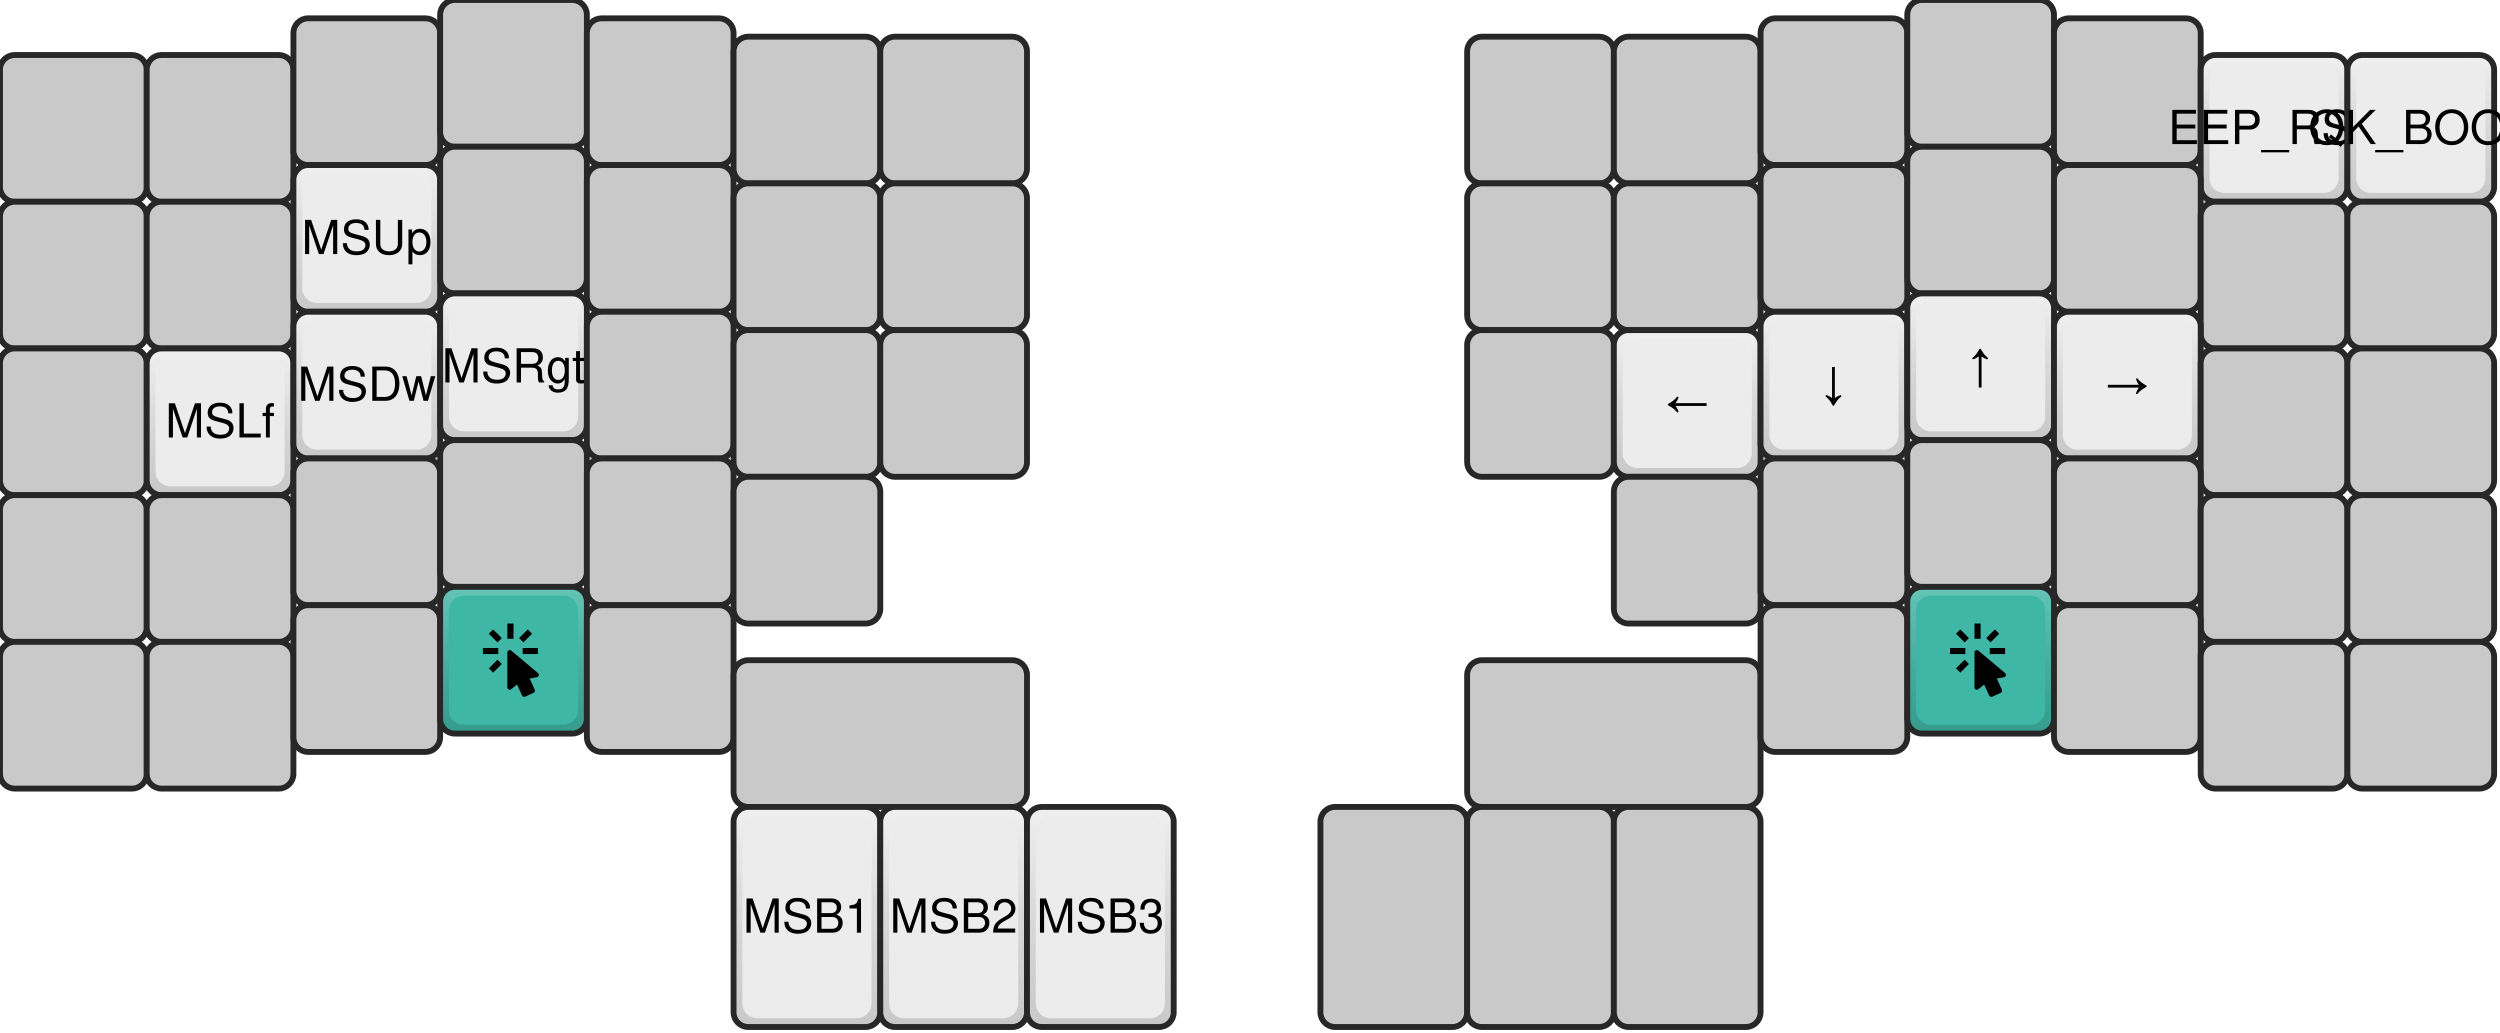
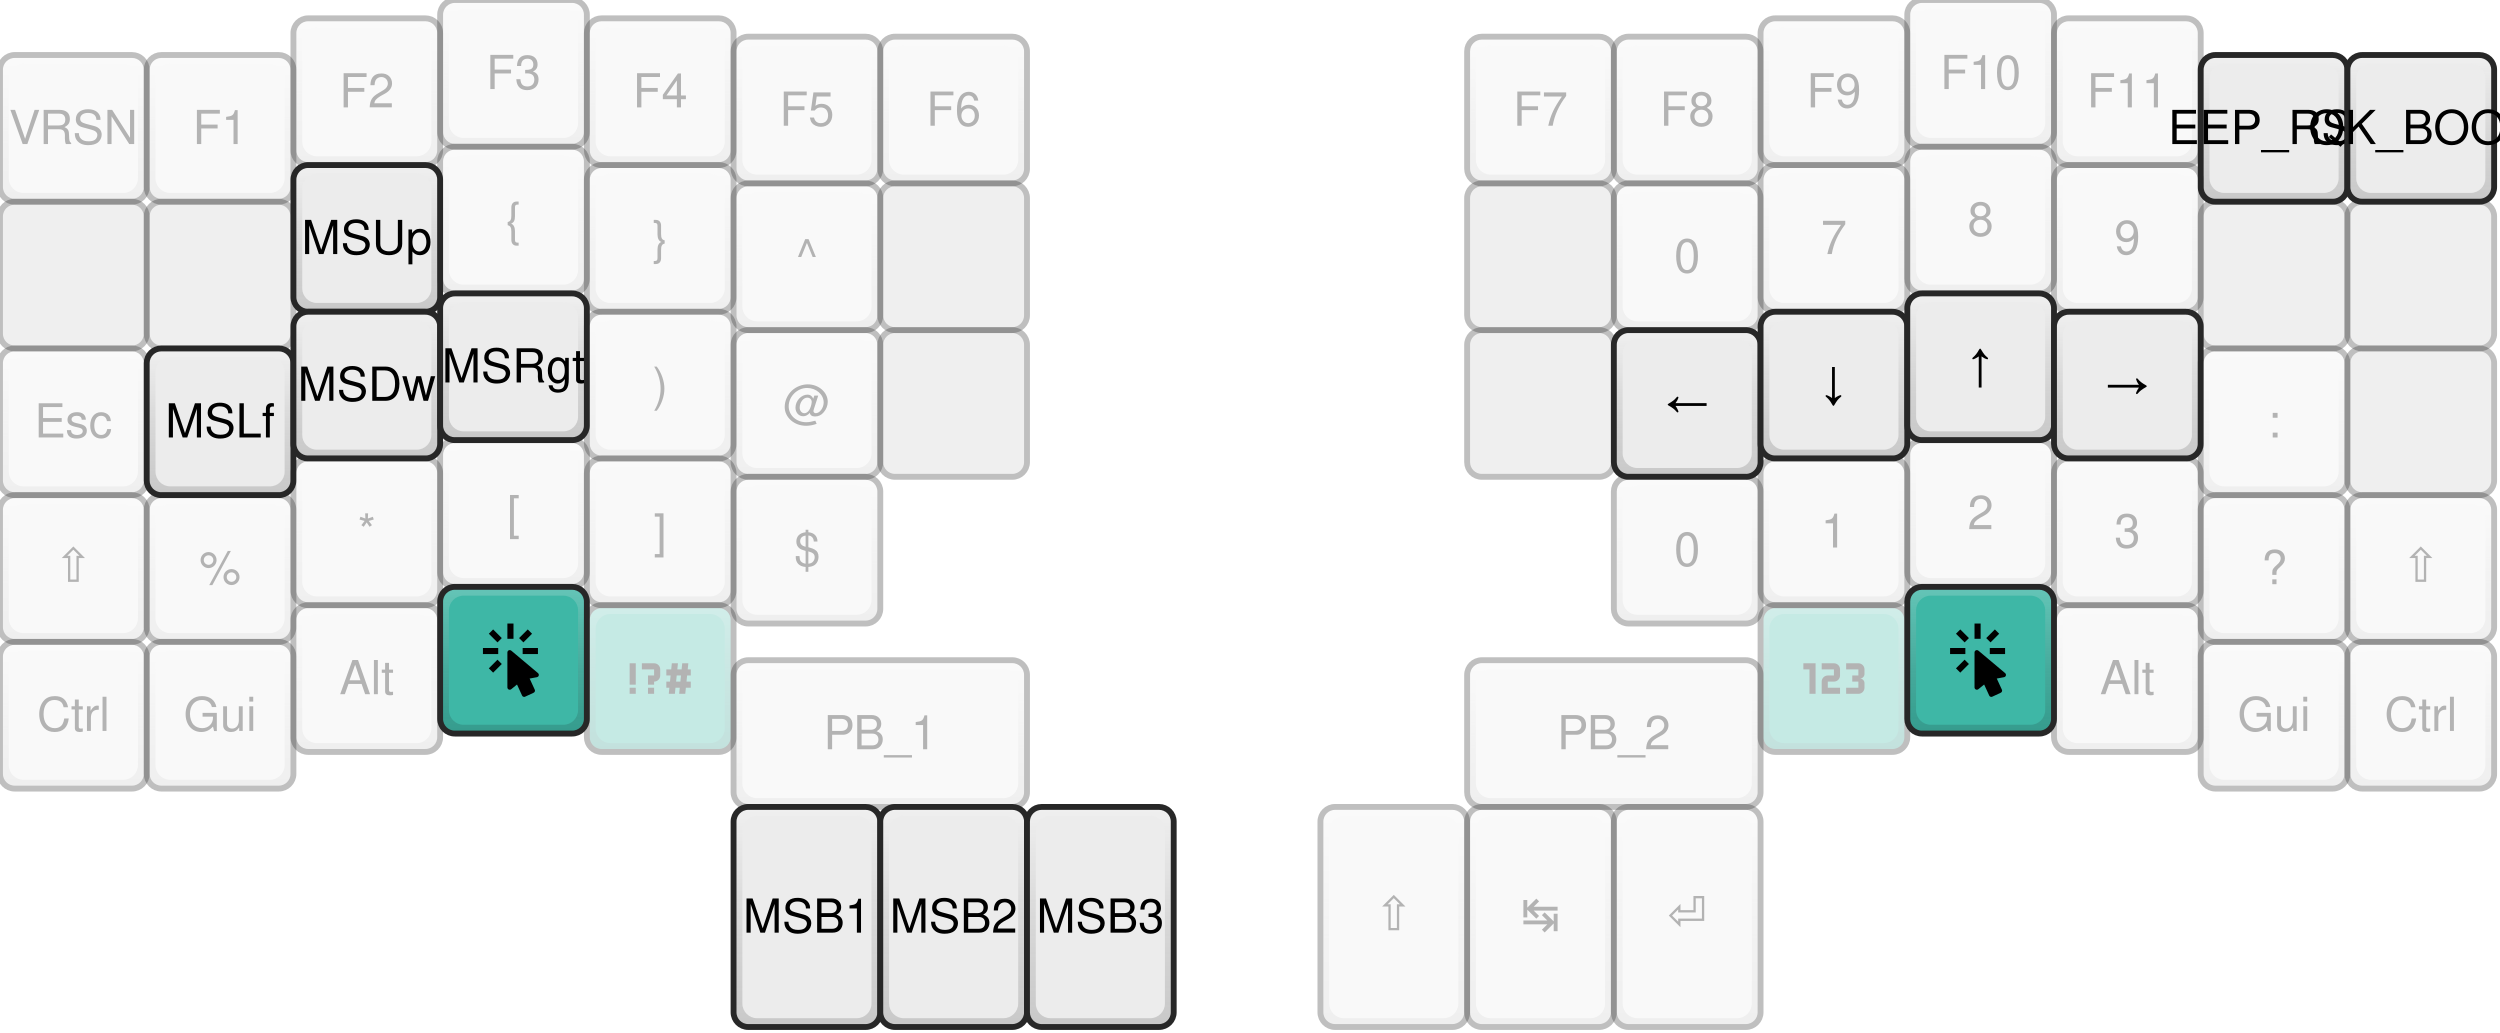
<svg xmlns="http://www.w3.org/2000/svg" width="852" height="352.0">
  <defs>
    <linearGradient id="keycap-border" x1="0%" y1="0%" x2="0%" y2="100%">
      <stop offset="0%" stop-color="rgba(255,255,255,0.2)" />
      <stop offset="100%" stop-color="rgba(0,0,0,0.15)" />
    </linearGradient>
  </defs>
-   <g transform="translate(0, 18.75)">
-     <rect fill="#ececec" rx="5" width="50" height="50" />
-     <rect stroke-width="2" stroke="#272727" fill="rgba(0,0,0,0.15)" rx="5" width="50" height="50" />
-   </g>
-   <g transform="translate(50, 18.75)">
-     <rect fill="#ececec" rx="5" width="50" height="50" />
-     <rect stroke-width="2" stroke="#272727" fill="rgba(0,0,0,0.15)" rx="5" width="50" height="50" />
-   </g>
-   <g transform="translate(100, 6.25)">
-     <rect fill="#ececec" rx="5" width="50" height="50" />
-     <rect stroke-width="2" stroke="#272727" fill="rgba(0,0,0,0.15)" rx="5" width="50" height="50" />
-   </g>
-   <g transform="translate(150, 0)">
-     <rect fill="#ececec" rx="5" width="50" height="50" />
-     <rect stroke-width="2" stroke="#272727" fill="rgba(0,0,0,0.15)" rx="5" width="50" height="50" />
-   </g>
-   <g transform="translate(200, 6.25)">
-     <rect fill="#ececec" rx="5" width="50" height="50" />
-     <rect stroke-width="2" stroke="#272727" fill="rgba(0,0,0,0.15)" rx="5" width="50" height="50" />
-   </g>
-   <g transform="translate(250, 12.5)">
-     <rect fill="#ececec" rx="5" width="50" height="50" />
-     <rect stroke-width="2" stroke="#272727" fill="rgba(0,0,0,0.15)" rx="5" width="50" height="50" />
-   </g>
-   <g transform="translate(300, 12.5)">
-     <rect fill="#ececec" rx="5" width="50" height="50" />
-     <rect stroke-width="2" stroke="#272727" fill="rgba(0,0,0,0.15)" rx="5" width="50" height="50" />
-   </g>
-   <g transform="translate(500, 12.5)">
-     <rect fill="#ececec" rx="5" width="50" height="50" />
-     <rect stroke-width="2" stroke="#272727" fill="rgba(0,0,0,0.15)" rx="5" width="50" height="50" />
-   </g>
-   <g transform="translate(550, 12.5)">
-     <rect fill="#ececec" rx="5" width="50" height="50" />
-     <rect stroke-width="2" stroke="#272727" fill="rgba(0,0,0,0.15)" rx="5" width="50" height="50" />
-   </g>
-   <g transform="translate(600, 6.25)">
-     <rect fill="#ececec" rx="5" width="50" height="50" />
-     <rect stroke-width="2" stroke="#272727" fill="rgba(0,0,0,0.15)" rx="5" width="50" height="50" />
-   </g>
-   <g transform="translate(650, 0)">
-     <rect fill="#ececec" rx="5" width="50" height="50" />
-     <rect stroke-width="2" stroke="#272727" fill="rgba(0,0,0,0.15)" rx="5" width="50" height="50" />
-   </g>
-   <g transform="translate(700, 6.25)">
-     <rect fill="#ececec" rx="5" width="50" height="50" />
-     <rect stroke-width="2" stroke="#272727" fill="rgba(0,0,0,0.15)" rx="5" width="50" height="50" />
-   </g>
-   <g transform="translate(750, 18.75)">
+   <g transform="translate(0, 18.75)" opacity="0.3">
+     <rect rx="5" fill="#ececec" width="50" height="50" />
+     <rect rx="5" stroke-width="2" stroke="#272727" fill="url(#keycap-border)" width="50" height="50" />
+     <rect style="fill:#ececec;stroke-width:2" rx="5" x="3" y="3" width="44" height="44" />
+     <text style="font-size:16px;color:#272727;font-family:'Helvetica', 'Arial', sans-serif;text-anchor:middle;dominant-baseline:middle" x="25.0" y="25.0">VRSN</text>
+   </g>
+   <g transform="translate(50, 18.75)" opacity="0.3">
+     <rect rx="5" fill="#ececec" width="50" height="50" />
+     <rect rx="5" stroke-width="2" stroke="#272727" fill="url(#keycap-border)" width="50" height="50" />
+     <rect style="fill:#ececec;stroke-width:2" rx="5" x="3" y="3" width="44" height="44" />
+     <text style="font-size:16px;color:#272727;font-family:'Helvetica', 'Arial', sans-serif;text-anchor:middle;dominant-baseline:middle" x="25.0" y="25.0">F1</text>
+   </g>
+   <g transform="translate(100, 6.25)" opacity="0.3">
+     <rect rx="5" fill="#ececec" width="50" height="50" />
+     <rect rx="5" stroke-width="2" stroke="#272727" fill="url(#keycap-border)" width="50" height="50" />
+     <rect style="fill:#ececec;stroke-width:2" rx="5" x="3" y="3" width="44" height="44" />
+     <text style="font-size:16px;color:#272727;font-family:'Helvetica', 'Arial', sans-serif;text-anchor:middle;dominant-baseline:middle" x="25.0" y="25.0">F2</text>
+   </g>
+   <g transform="translate(150, 0)" opacity="0.3">
+     <rect rx="5" fill="#ececec" width="50" height="50" />
+     <rect rx="5" stroke-width="2" stroke="#272727" fill="url(#keycap-border)" width="50" height="50" />
+     <rect style="fill:#ececec;stroke-width:2" rx="5" x="3" y="3" width="44" height="44" />
+     <text style="font-size:16px;color:#272727;font-family:'Helvetica', 'Arial', sans-serif;text-anchor:middle;dominant-baseline:middle" x="25.0" y="25.0">F3</text>
+   </g>
+   <g transform="translate(200, 6.25)" opacity="0.3">
+     <rect rx="5" fill="#ececec" width="50" height="50" />
+     <rect rx="5" stroke-width="2" stroke="#272727" fill="url(#keycap-border)" width="50" height="50" />
+     <rect style="fill:#ececec;stroke-width:2" rx="5" x="3" y="3" width="44" height="44" />
+     <text style="font-size:16px;color:#272727;font-family:'Helvetica', 'Arial', sans-serif;text-anchor:middle;dominant-baseline:middle" x="25.0" y="25.0">F4</text>
+   </g>
+   <g transform="translate(250, 12.5)" opacity="0.3">
+     <rect rx="5" fill="#ececec" width="50" height="50" />
+     <rect rx="5" stroke-width="2" stroke="#272727" fill="url(#keycap-border)" width="50" height="50" />
+     <rect style="fill:#ececec;stroke-width:2" rx="5" x="3" y="3" width="44" height="44" />
+     <text style="font-size:16px;color:#272727;font-family:'Helvetica', 'Arial', sans-serif;text-anchor:middle;dominant-baseline:middle" x="25.0" y="25.0">F5</text>
+   </g>
+   <g transform="translate(300, 12.5)" opacity="0.3">
+     <rect rx="5" fill="#ececec" width="50" height="50" />
+     <rect rx="5" stroke-width="2" stroke="#272727" fill="url(#keycap-border)" width="50" height="50" />
+     <rect style="fill:#ececec;stroke-width:2" rx="5" x="3" y="3" width="44" height="44" />
+     <text style="font-size:16px;color:#272727;font-family:'Helvetica', 'Arial', sans-serif;text-anchor:middle;dominant-baseline:middle" x="25.0" y="25.0">F6</text>
+   </g>
+   <g transform="translate(500, 12.5)" opacity="0.3">
+     <rect rx="5" fill="#ececec" width="50" height="50" />
+     <rect rx="5" stroke-width="2" stroke="#272727" fill="url(#keycap-border)" width="50" height="50" />
+     <rect style="fill:#ececec;stroke-width:2" rx="5" x="3" y="3" width="44" height="44" />
+     <text style="font-size:16px;color:#272727;font-family:'Helvetica', 'Arial', sans-serif;text-anchor:middle;dominant-baseline:middle" x="25.0" y="25.0">F7</text>
+   </g>
+   <g transform="translate(550, 12.5)" opacity="0.3">
+     <rect rx="5" fill="#ececec" width="50" height="50" />
+     <rect rx="5" stroke-width="2" stroke="#272727" fill="url(#keycap-border)" width="50" height="50" />
+     <rect style="fill:#ececec;stroke-width:2" rx="5" x="3" y="3" width="44" height="44" />
+     <text style="font-size:16px;color:#272727;font-family:'Helvetica', 'Arial', sans-serif;text-anchor:middle;dominant-baseline:middle" x="25.0" y="25.0">F8</text>
+   </g>
+   <g transform="translate(600, 6.25)" opacity="0.3">
+     <rect rx="5" fill="#ececec" width="50" height="50" />
+     <rect rx="5" stroke-width="2" stroke="#272727" fill="url(#keycap-border)" width="50" height="50" />
+     <rect style="fill:#ececec;stroke-width:2" rx="5" x="3" y="3" width="44" height="44" />
+     <text style="font-size:16px;color:#272727;font-family:'Helvetica', 'Arial', sans-serif;text-anchor:middle;dominant-baseline:middle" x="25.0" y="25.0">F9</text>
+   </g>
+   <g transform="translate(650, 0)" opacity="0.3">
+     <rect rx="5" fill="#ececec" width="50" height="50" />
+     <rect rx="5" stroke-width="2" stroke="#272727" fill="url(#keycap-border)" width="50" height="50" />
+     <rect style="fill:#ececec;stroke-width:2" rx="5" x="3" y="3" width="44" height="44" />
+     <text style="font-size:16px;color:#272727;font-family:'Helvetica', 'Arial', sans-serif;text-anchor:middle;dominant-baseline:middle" x="25.0" y="25.0">F10</text>
+   </g>
+   <g transform="translate(700, 6.25)" opacity="0.3">
+     <rect rx="5" fill="#ececec" width="50" height="50" />
+     <rect rx="5" stroke-width="2" stroke="#272727" fill="url(#keycap-border)" width="50" height="50" />
+     <rect style="fill:#ececec;stroke-width:2" rx="5" x="3" y="3" width="44" height="44" />
+     <text style="font-size:16px;color:#272727;font-family:'Helvetica', 'Arial', sans-serif;text-anchor:middle;dominant-baseline:middle" x="25.0" y="25.0">F11</text>
+   </g>
+   <g transform="translate(750, 18.75)" opacity="1">
    <rect rx="5" fill="#ececec" width="50" height="50" />
    <rect rx="5" stroke-width="2" stroke="#272727" fill="url(#keycap-border)" width="50" height="50" />
    <rect style="fill:#ececec;stroke-width:2" rx="5" x="3" y="3" width="44" height="44" />
    <text style="font-size:16px;color:#272727;font-family:'Helvetica', 'Arial', sans-serif;text-anchor:middle;dominant-baseline:middle" x="25.0" y="25.0">EEP_RST</text>
  </g>
-   <g transform="translate(800, 18.75)">
+   <g transform="translate(800, 18.75)" opacity="1">
    <rect rx="5" fill="#ececec" width="50" height="50" />
    <rect rx="5" stroke-width="2" stroke="#272727" fill="url(#keycap-border)" width="50" height="50" />
    <rect style="fill:#ececec;stroke-width:2" rx="5" x="3" y="3" width="44" height="44" />
    <text style="font-size:16px;color:#272727;font-family:'Helvetica', 'Arial', sans-serif;text-anchor:middle;dominant-baseline:middle" x="25.0" y="25.0">QK_BOOT</text>
  </g>
-   <g transform="translate(0, 68.75)">
-     <rect fill="#ececec" rx="5" width="50" height="50" />
-     <rect stroke-width="2" stroke="#272727" fill="rgba(0,0,0,0.15)" rx="5" width="50" height="50" />
-   </g>
-   <g transform="translate(50, 68.75)">
-     <rect fill="#ececec" rx="5" width="50" height="50" />
-     <rect stroke-width="2" stroke="#272727" fill="rgba(0,0,0,0.15)" rx="5" width="50" height="50" />
-   </g>
-   <g transform="translate(100, 56.25)">
+   <g transform="translate(0, 68.75)" opacity="0.3">
+     <rect fill="#ececec" rx="5" width="50" height="50" />
+     <rect stroke-width="2" stroke="#272727" fill="rgba(0,0,0,0.15)" rx="5" width="50" height="50" />
+   </g>
+   <g transform="translate(50, 68.75)" opacity="0.3">
+     <rect fill="#ececec" rx="5" width="50" height="50" />
+     <rect stroke-width="2" stroke="#272727" fill="rgba(0,0,0,0.15)" rx="5" width="50" height="50" />
+   </g>
+   <g transform="translate(100, 56.25)" opacity="1">
    <rect rx="5" fill="#ececec" width="50" height="50" />
    <rect rx="5" stroke-width="2" stroke="#272727" fill="url(#keycap-border)" width="50" height="50" />
    <rect style="fill:#ececec;stroke-width:2" rx="5" x="3" y="3" width="44" height="44" />
    <text style="font-size:16px;color:#272727;font-family:'Helvetica', 'Arial', sans-serif;text-anchor:middle;dominant-baseline:middle" x="25.0" y="25.0">MSUp</text>
  </g>
-   <g transform="translate(150, 50)">
-     <rect fill="#ececec" rx="5" width="50" height="50" />
-     <rect stroke-width="2" stroke="#272727" fill="rgba(0,0,0,0.15)" rx="5" width="50" height="50" />
-   </g>
-   <g transform="translate(200, 56.25)">
-     <rect fill="#ececec" rx="5" width="50" height="50" />
-     <rect stroke-width="2" stroke="#272727" fill="rgba(0,0,0,0.15)" rx="5" width="50" height="50" />
-   </g>
-   <g transform="translate(250, 62.5)">
-     <rect fill="#ececec" rx="5" width="50" height="50" />
-     <rect stroke-width="2" stroke="#272727" fill="rgba(0,0,0,0.15)" rx="5" width="50" height="50" />
-   </g>
-   <g transform="translate(300, 62.5)">
-     <rect fill="#ececec" rx="5" width="50" height="50" />
-     <rect stroke-width="2" stroke="#272727" fill="rgba(0,0,0,0.15)" rx="5" width="50" height="50" />
-   </g>
-   <g transform="translate(500, 62.5)">
-     <rect fill="#ececec" rx="5" width="50" height="50" />
-     <rect stroke-width="2" stroke="#272727" fill="rgba(0,0,0,0.15)" rx="5" width="50" height="50" />
-   </g>
-   <g transform="translate(550, 62.5)">
-     <rect fill="#ececec" rx="5" width="50" height="50" />
-     <rect stroke-width="2" stroke="#272727" fill="rgba(0,0,0,0.15)" rx="5" width="50" height="50" />
-   </g>
-   <g transform="translate(600, 56.25)">
-     <rect fill="#ececec" rx="5" width="50" height="50" />
-     <rect stroke-width="2" stroke="#272727" fill="rgba(0,0,0,0.15)" rx="5" width="50" height="50" />
-   </g>
-   <g transform="translate(650, 50)">
-     <rect fill="#ececec" rx="5" width="50" height="50" />
-     <rect stroke-width="2" stroke="#272727" fill="rgba(0,0,0,0.15)" rx="5" width="50" height="50" />
-   </g>
-   <g transform="translate(700, 56.25)">
-     <rect fill="#ececec" rx="5" width="50" height="50" />
-     <rect stroke-width="2" stroke="#272727" fill="rgba(0,0,0,0.15)" rx="5" width="50" height="50" />
-   </g>
-   <g transform="translate(750, 68.75)">
-     <rect fill="#ececec" rx="5" width="50" height="50" />
-     <rect stroke-width="2" stroke="#272727" fill="rgba(0,0,0,0.15)" rx="5" width="50" height="50" />
-   </g>
-   <g transform="translate(800, 68.75)">
-     <rect fill="#ececec" rx="5" width="50" height="50" />
-     <rect stroke-width="2" stroke="#272727" fill="rgba(0,0,0,0.15)" rx="5" width="50" height="50" />
-   </g>
-   <g transform="translate(0, 118.75)">
-     <rect fill="#ececec" rx="5" width="50" height="50" />
-     <rect stroke-width="2" stroke="#272727" fill="rgba(0,0,0,0.15)" rx="5" width="50" height="50" />
-   </g>
-   <g transform="translate(50, 118.75)">
+   <g transform="translate(150, 50)" opacity="0.3">
+     <rect rx="5" fill="#ececec" width="50" height="50" />
+     <rect rx="5" stroke-width="2" stroke="#272727" fill="url(#keycap-border)" width="50" height="50" />
+     <rect style="fill:#ececec;stroke-width:2" rx="5" x="3" y="3" width="44" height="44" />
+     <text style="font-size:16px;color:#272727;font-family:'Helvetica', 'Arial', sans-serif;text-anchor:middle;dominant-baseline:middle" x="25.0" y="25.0">{</text>
+   </g>
+   <g transform="translate(200, 56.25)" opacity="0.3">
+     <rect rx="5" fill="#ececec" width="50" height="50" />
+     <rect rx="5" stroke-width="2" stroke="#272727" fill="url(#keycap-border)" width="50" height="50" />
+     <rect style="fill:#ececec;stroke-width:2" rx="5" x="3" y="3" width="44" height="44" />
+     <text style="font-size:16px;color:#272727;font-family:'Helvetica', 'Arial', sans-serif;text-anchor:middle;dominant-baseline:middle" x="25.0" y="25.0">}</text>
+   </g>
+   <g transform="translate(250, 62.5)" opacity="0.3">
+     <rect rx="5" fill="#ececec" width="50" height="50" />
+     <rect rx="5" stroke-width="2" stroke="#272727" fill="url(#keycap-border)" width="50" height="50" />
+     <rect style="fill:#ececec;stroke-width:2" rx="5" x="3" y="3" width="44" height="44" />
+     <text style="font-size:16px;color:#272727;font-family:'Helvetica', 'Arial', sans-serif;text-anchor:middle;dominant-baseline:middle" x="25.0" y="25.0">^</text>
+   </g>
+   <g transform="translate(300, 62.5)" opacity="0.3">
+     <rect fill="#ececec" rx="5" width="50" height="50" />
+     <rect stroke-width="2" stroke="#272727" fill="rgba(0,0,0,0.15)" rx="5" width="50" height="50" />
+   </g>
+   <g transform="translate(500, 62.5)" opacity="0.3">
+     <rect fill="#ececec" rx="5" width="50" height="50" />
+     <rect stroke-width="2" stroke="#272727" fill="rgba(0,0,0,0.15)" rx="5" width="50" height="50" />
+   </g>
+   <g transform="translate(550, 62.5)" opacity="0.3">
+     <rect rx="5" fill="#ececec" width="50" height="50" />
+     <rect rx="5" stroke-width="2" stroke="#272727" fill="url(#keycap-border)" width="50" height="50" />
+     <rect style="fill:#ececec;stroke-width:2" rx="5" x="3" y="3" width="44" height="44" />
+     <text style="font-size:16px;color:#272727;font-family:'Helvetica', 'Arial', sans-serif;text-anchor:middle;dominant-baseline:middle" x="25.0" y="25.0">0</text>
+   </g>
+   <g transform="translate(600, 56.25)" opacity="0.3">
+     <rect rx="5" fill="#ececec" width="50" height="50" />
+     <rect rx="5" stroke-width="2" stroke="#272727" fill="url(#keycap-border)" width="50" height="50" />
+     <rect style="fill:#ececec;stroke-width:2" rx="5" x="3" y="3" width="44" height="44" />
+     <text style="font-size:16px;color:#272727;font-family:'Helvetica', 'Arial', sans-serif;text-anchor:middle;dominant-baseline:middle" x="25.0" y="25.0">7</text>
+   </g>
+   <g transform="translate(650, 50)" opacity="0.3">
+     <rect rx="5" fill="#ececec" width="50" height="50" />
+     <rect rx="5" stroke-width="2" stroke="#272727" fill="url(#keycap-border)" width="50" height="50" />
+     <rect style="fill:#ececec;stroke-width:2" rx="5" x="3" y="3" width="44" height="44" />
+     <text style="font-size:16px;color:#272727;font-family:'Helvetica', 'Arial', sans-serif;text-anchor:middle;dominant-baseline:middle" x="25.0" y="25.0">8</text>
+   </g>
+   <g transform="translate(700, 56.25)" opacity="0.3">
+     <rect rx="5" fill="#ececec" width="50" height="50" />
+     <rect rx="5" stroke-width="2" stroke="#272727" fill="url(#keycap-border)" width="50" height="50" />
+     <rect style="fill:#ececec;stroke-width:2" rx="5" x="3" y="3" width="44" height="44" />
+     <text style="font-size:16px;color:#272727;font-family:'Helvetica', 'Arial', sans-serif;text-anchor:middle;dominant-baseline:middle" x="25.0" y="25.0">9</text>
+   </g>
+   <g transform="translate(750, 68.75)" opacity="0.3">
+     <rect fill="#ececec" rx="5" width="50" height="50" />
+     <rect stroke-width="2" stroke="#272727" fill="rgba(0,0,0,0.15)" rx="5" width="50" height="50" />
+   </g>
+   <g transform="translate(800, 68.75)" opacity="0.3">
+     <rect fill="#ececec" rx="5" width="50" height="50" />
+     <rect stroke-width="2" stroke="#272727" fill="rgba(0,0,0,0.15)" rx="5" width="50" height="50" />
+   </g>
+   <g transform="translate(0, 118.75)" opacity="0.3">
+     <rect rx="5" fill="#ececec" width="50" height="50" />
+     <rect rx="5" stroke-width="2" stroke="#272727" fill="url(#keycap-border)" width="50" height="50" />
+     <rect style="fill:#ececec;stroke-width:2" rx="5" x="3" y="3" width="44" height="44" />
+     <text style="font-size:16px;color:#272727;font-family:'Helvetica', 'Arial', sans-serif;text-anchor:middle;dominant-baseline:middle" x="25.0" y="25.0">Esc</text>
+   </g>
+   <g transform="translate(50, 118.75)" opacity="1">
    <rect rx="5" fill="#ececec" width="50" height="50" />
    <rect rx="5" stroke-width="2" stroke="#272727" fill="url(#keycap-border)" width="50" height="50" />
    <rect style="fill:#ececec;stroke-width:2" rx="5" x="3" y="3" width="44" height="44" />
    <text style="font-size:16px;color:#272727;font-family:'Helvetica', 'Arial', sans-serif;text-anchor:middle;dominant-baseline:middle" x="25.0" y="25.0">MSLf</text>
  </g>
-   <g transform="translate(100, 106.25)">
+   <g transform="translate(100, 106.25)" opacity="1">
    <rect rx="5" fill="#ececec" width="50" height="50" />
    <rect rx="5" stroke-width="2" stroke="#272727" fill="url(#keycap-border)" width="50" height="50" />
    <rect style="fill:#ececec;stroke-width:2" rx="5" x="3" y="3" width="44" height="44" />
    <text style="font-size:16px;color:#272727;font-family:'Helvetica', 'Arial', sans-serif;text-anchor:middle;dominant-baseline:middle" x="25.0" y="25.0">MSDw</text>
  </g>
-   <g transform="translate(150, 100)">
+   <g transform="translate(150, 100)" opacity="1">
    <rect rx="5" fill="#ececec" width="50" height="50" />
    <rect rx="5" stroke-width="2" stroke="#272727" fill="url(#keycap-border)" width="50" height="50" />
    <rect style="fill:#ececec;stroke-width:2" rx="5" x="3" y="3" width="44" height="44" />
    <text style="font-size:16px;color:#272727;font-family:'Helvetica', 'Arial', sans-serif;text-anchor:middle;dominant-baseline:middle" x="25.0" y="25.0">MSRgt</text>
  </g>
-   <g transform="translate(200, 106.25)">
-     <rect fill="#ececec" rx="5" width="50" height="50" />
-     <rect stroke-width="2" stroke="#272727" fill="rgba(0,0,0,0.15)" rx="5" width="50" height="50" />
-   </g>
-   <g transform="translate(250, 112.5)">
-     <rect fill="#ececec" rx="5" width="50" height="50" />
-     <rect stroke-width="2" stroke="#272727" fill="rgba(0,0,0,0.15)" rx="5" width="50" height="50" />
-   </g>
-   <g transform="translate(300, 112.5)">
-     <rect fill="#ececec" rx="5" width="50" height="50" />
-     <rect stroke-width="2" stroke="#272727" fill="rgba(0,0,0,0.15)" rx="5" width="50" height="50" />
-   </g>
-   <g transform="translate(500, 112.5)">
-     <rect fill="#ececec" rx="5" width="50" height="50" />
-     <rect stroke-width="2" stroke="#272727" fill="rgba(0,0,0,0.15)" rx="5" width="50" height="50" />
-   </g>
-   <g transform="translate(550, 112.5)">
+   <g transform="translate(200, 106.25)" opacity="0.3">
+     <rect rx="5" fill="#ececec" width="50" height="50" />
+     <rect rx="5" stroke-width="2" stroke="#272727" fill="url(#keycap-border)" width="50" height="50" />
+     <rect style="fill:#ececec;stroke-width:2" rx="5" x="3" y="3" width="44" height="44" />
+     <text style="font-size:16px;color:#272727;font-family:'Helvetica', 'Arial', sans-serif;text-anchor:middle;dominant-baseline:middle" x="25.0" y="25.0">)</text>
+   </g>
+   <g transform="translate(250, 112.5)" opacity="0.3">
+     <rect rx="5" fill="#ececec" width="50" height="50" />
+     <rect rx="5" stroke-width="2" stroke="#272727" fill="url(#keycap-border)" width="50" height="50" />
+     <rect style="fill:#ececec;stroke-width:2" rx="5" x="3" y="3" width="44" height="44" />
+     <text style="font-size:16px;color:#272727;font-family:'Helvetica', 'Arial', sans-serif;text-anchor:middle;dominant-baseline:middle" x="25.0" y="25.0">@</text>
+   </g>
+   <g transform="translate(300, 112.5)" opacity="0.3">
+     <rect fill="#ececec" rx="5" width="50" height="50" />
+     <rect stroke-width="2" stroke="#272727" fill="rgba(0,0,0,0.15)" rx="5" width="50" height="50" />
+   </g>
+   <g transform="translate(500, 112.5)" opacity="0.3">
+     <rect fill="#ececec" rx="5" width="50" height="50" />
+     <rect stroke-width="2" stroke="#272727" fill="rgba(0,0,0,0.15)" rx="5" width="50" height="50" />
+   </g>
+   <g transform="translate(550, 112.5)" opacity="1">
    <rect rx="5" fill="#ececec" width="50" height="50" />
    <rect rx="5" stroke-width="2" stroke="#272727" fill="url(#keycap-border)" width="50" height="50" />
    <rect style="fill:#ececec;stroke-width:2" rx="5" x="3" y="3" width="44" height="44" />
    <text style="font-size:16px;color:#272727;font-family:'Helvetica', 'Arial', sans-serif;text-anchor:middle;dominant-baseline:middle" x="25.0" y="25.0">←</text>
  </g>
-   <g transform="translate(600, 106.25)">
+   <g transform="translate(600, 106.25)" opacity="1">
    <rect rx="5" fill="#ececec" width="50" height="50" />
    <rect rx="5" stroke-width="2" stroke="#272727" fill="url(#keycap-border)" width="50" height="50" />
    <rect style="fill:#ececec;stroke-width:2" rx="5" x="3" y="3" width="44" height="44" />
    <text style="font-size:16px;color:#272727;font-family:'Helvetica', 'Arial', sans-serif;text-anchor:middle;dominant-baseline:middle" x="25.0" y="25.0">↓</text>
  </g>
-   <g transform="translate(650, 100)">
+   <g transform="translate(650, 100)" opacity="1">
    <rect rx="5" fill="#ececec" width="50" height="50" />
    <rect rx="5" stroke-width="2" stroke="#272727" fill="url(#keycap-border)" width="50" height="50" />
    <rect style="fill:#ececec;stroke-width:2" rx="5" x="3" y="3" width="44" height="44" />
    <text style="font-size:16px;color:#272727;font-family:'Helvetica', 'Arial', sans-serif;text-anchor:middle;dominant-baseline:middle" x="25.0" y="25.0">↑</text>
  </g>
-   <g transform="translate(700, 106.25)">
+   <g transform="translate(700, 106.25)" opacity="1">
    <rect rx="5" fill="#ececec" width="50" height="50" />
    <rect rx="5" stroke-width="2" stroke="#272727" fill="url(#keycap-border)" width="50" height="50" />
    <rect style="fill:#ececec;stroke-width:2" rx="5" x="3" y="3" width="44" height="44" />
    <text style="font-size:16px;color:#272727;font-family:'Helvetica', 'Arial', sans-serif;text-anchor:middle;dominant-baseline:middle" x="25.0" y="25.0">→</text>
  </g>
-   <g transform="translate(750, 118.75)">
-     <rect fill="#ececec" rx="5" width="50" height="50" />
-     <rect stroke-width="2" stroke="#272727" fill="rgba(0,0,0,0.15)" rx="5" width="50" height="50" />
-   </g>
-   <g transform="translate(800, 118.75)">
-     <rect fill="#ececec" rx="5" width="50" height="50" />
-     <rect stroke-width="2" stroke="#272727" fill="rgba(0,0,0,0.15)" rx="5" width="50" height="50" />
-   </g>
-   <g transform="translate(0, 168.75)">
-     <rect fill="#ececec" rx="5" width="50" height="50" />
-     <rect stroke-width="2" stroke="#272727" fill="rgba(0,0,0,0.15)" rx="5" width="50" height="50" />
-   </g>
-   <g transform="translate(50, 168.75)">
-     <rect fill="#ececec" rx="5" width="50" height="50" />
-     <rect stroke-width="2" stroke="#272727" fill="rgba(0,0,0,0.15)" rx="5" width="50" height="50" />
-   </g>
-   <g transform="translate(100, 156.25)">
-     <rect fill="#ececec" rx="5" width="50" height="50" />
-     <rect stroke-width="2" stroke="#272727" fill="rgba(0,0,0,0.15)" rx="5" width="50" height="50" />
-   </g>
-   <g transform="translate(150, 150)">
-     <rect fill="#ececec" rx="5" width="50" height="50" />
-     <rect stroke-width="2" stroke="#272727" fill="rgba(0,0,0,0.15)" rx="5" width="50" height="50" />
-   </g>
-   <g transform="translate(200, 156.25)">
-     <rect fill="#ececec" rx="5" width="50" height="50" />
-     <rect stroke-width="2" stroke="#272727" fill="rgba(0,0,0,0.15)" rx="5" width="50" height="50" />
-   </g>
-   <g transform="translate(250, 162.5)">
-     <rect fill="#ececec" rx="5" width="50" height="50" />
-     <rect stroke-width="2" stroke="#272727" fill="rgba(0,0,0,0.15)" rx="5" width="50" height="50" />
-   </g>
-   <g transform="translate(550, 162.5)">
-     <rect fill="#ececec" rx="5" width="50" height="50" />
-     <rect stroke-width="2" stroke="#272727" fill="rgba(0,0,0,0.15)" rx="5" width="50" height="50" />
-   </g>
-   <g transform="translate(600, 156.25)">
-     <rect fill="#ececec" rx="5" width="50" height="50" />
-     <rect stroke-width="2" stroke="#272727" fill="rgba(0,0,0,0.15)" rx="5" width="50" height="50" />
-   </g>
-   <g transform="translate(650, 150)">
-     <rect fill="#ececec" rx="5" width="50" height="50" />
-     <rect stroke-width="2" stroke="#272727" fill="rgba(0,0,0,0.15)" rx="5" width="50" height="50" />
-   </g>
-   <g transform="translate(700, 156.25)">
-     <rect fill="#ececec" rx="5" width="50" height="50" />
-     <rect stroke-width="2" stroke="#272727" fill="rgba(0,0,0,0.15)" rx="5" width="50" height="50" />
-   </g>
-   <g transform="translate(750, 168.75)">
-     <rect fill="#ececec" rx="5" width="50" height="50" />
-     <rect stroke-width="2" stroke="#272727" fill="rgba(0,0,0,0.15)" rx="5" width="50" height="50" />
-   </g>
-   <g transform="translate(800, 168.75)">
-     <rect fill="#ececec" rx="5" width="50" height="50" />
-     <rect stroke-width="2" stroke="#272727" fill="rgba(0,0,0,0.15)" rx="5" width="50" height="50" />
-   </g>
-   <g transform="translate(0, 218.75)">
-     <rect fill="#ececec" rx="5" width="50" height="50" />
-     <rect stroke-width="2" stroke="#272727" fill="rgba(0,0,0,0.15)" rx="5" width="50" height="50" />
-   </g>
-   <g transform="translate(50, 218.75)">
-     <rect fill="#ececec" rx="5" width="50" height="50" />
-     <rect stroke-width="2" stroke="#272727" fill="rgba(0,0,0,0.15)" rx="5" width="50" height="50" />
-   </g>
-   <g transform="translate(100, 206.25)">
-     <rect fill="#ececec" rx="5" width="50" height="50" />
-     <rect stroke-width="2" stroke="#272727" fill="rgba(0,0,0,0.15)" rx="5" width="50" height="50" />
-   </g>
-   <g transform="translate(150, 200)">
+   <g transform="translate(750, 118.75)" opacity="0.3">
+     <rect rx="5" fill="#ececec" width="50" height="50" />
+     <rect rx="5" stroke-width="2" stroke="#272727" fill="url(#keycap-border)" width="50" height="50" />
+     <rect style="fill:#ececec;stroke-width:2" rx="5" x="3" y="3" width="44" height="44" />
+     <text style="font-size:16px;color:#272727;font-family:'Helvetica', 'Arial', sans-serif;text-anchor:middle;dominant-baseline:middle" x="25.0" y="25.0">:</text>
+   </g>
+   <g transform="translate(800, 118.75)" opacity="0.3">
+     <rect fill="#ececec" rx="5" width="50" height="50" />
+     <rect stroke-width="2" stroke="#272727" fill="rgba(0,0,0,0.15)" rx="5" width="50" height="50" />
+   </g>
+   <g transform="translate(0, 168.75)" opacity="0.3">
+     <rect rx="5" fill="#ececec" width="50" height="50" />
+     <rect rx="5" stroke-width="2" stroke="#272727" fill="url(#keycap-border)" width="50" height="50" />
+     <rect style="fill:#ececec;stroke-width:2" rx="5" x="3" y="3" width="44" height="44" />
+     <text style="font-size:16px;color:#272727;font-family:'Helvetica', 'Arial', sans-serif;text-anchor:middle;dominant-baseline:middle" x="25.0" y="25.0">⇧</text>
+   </g>
+   <g transform="translate(50, 168.75)" opacity="0.3">
+     <rect rx="5" fill="#ececec" width="50" height="50" />
+     <rect rx="5" stroke-width="2" stroke="#272727" fill="url(#keycap-border)" width="50" height="50" />
+     <rect style="fill:#ececec;stroke-width:2" rx="5" x="3" y="3" width="44" height="44" />
+     <text style="font-size:16px;color:#272727;font-family:'Helvetica', 'Arial', sans-serif;text-anchor:middle;dominant-baseline:middle" x="25.0" y="25.0">%</text>
+   </g>
+   <g transform="translate(100, 156.25)" opacity="0.3">
+     <rect rx="5" fill="#ececec" width="50" height="50" />
+     <rect rx="5" stroke-width="2" stroke="#272727" fill="url(#keycap-border)" width="50" height="50" />
+     <rect style="fill:#ececec;stroke-width:2" rx="5" x="3" y="3" width="44" height="44" />
+     <text style="font-size:16px;color:#272727;font-family:'Helvetica', 'Arial', sans-serif;text-anchor:middle;dominant-baseline:middle" x="25.0" y="25.0">*</text>
+   </g>
+   <g transform="translate(150, 150)" opacity="0.3">
+     <rect rx="5" fill="#ececec" width="50" height="50" />
+     <rect rx="5" stroke-width="2" stroke="#272727" fill="url(#keycap-border)" width="50" height="50" />
+     <rect style="fill:#ececec;stroke-width:2" rx="5" x="3" y="3" width="44" height="44" />
+     <text style="font-size:16px;color:#272727;font-family:'Helvetica', 'Arial', sans-serif;text-anchor:middle;dominant-baseline:middle" x="25.0" y="25.0">[</text>
+   </g>
+   <g transform="translate(200, 156.25)" opacity="0.3">
+     <rect rx="5" fill="#ececec" width="50" height="50" />
+     <rect rx="5" stroke-width="2" stroke="#272727" fill="url(#keycap-border)" width="50" height="50" />
+     <rect style="fill:#ececec;stroke-width:2" rx="5" x="3" y="3" width="44" height="44" />
+     <text style="font-size:16px;color:#272727;font-family:'Helvetica', 'Arial', sans-serif;text-anchor:middle;dominant-baseline:middle" x="25.0" y="25.0">]</text>
+   </g>
+   <g transform="translate(250, 162.5)" opacity="0.3">
+     <rect rx="5" fill="#ececec" width="50" height="50" />
+     <rect rx="5" stroke-width="2" stroke="#272727" fill="url(#keycap-border)" width="50" height="50" />
+     <rect style="fill:#ececec;stroke-width:2" rx="5" x="3" y="3" width="44" height="44" />
+     <text style="font-size:16px;color:#272727;font-family:'Helvetica', 'Arial', sans-serif;text-anchor:middle;dominant-baseline:middle" x="25.0" y="25.0">$</text>
+   </g>
+   <g transform="translate(550, 162.5)" opacity="0.3">
+     <rect rx="5" fill="#ececec" width="50" height="50" />
+     <rect rx="5" stroke-width="2" stroke="#272727" fill="url(#keycap-border)" width="50" height="50" />
+     <rect style="fill:#ececec;stroke-width:2" rx="5" x="3" y="3" width="44" height="44" />
+     <text style="font-size:16px;color:#272727;font-family:'Helvetica', 'Arial', sans-serif;text-anchor:middle;dominant-baseline:middle" x="25.0" y="25.0">0</text>
+   </g>
+   <g transform="translate(600, 156.25)" opacity="0.3">
+     <rect rx="5" fill="#ececec" width="50" height="50" />
+     <rect rx="5" stroke-width="2" stroke="#272727" fill="url(#keycap-border)" width="50" height="50" />
+     <rect style="fill:#ececec;stroke-width:2" rx="5" x="3" y="3" width="44" height="44" />
+     <text style="font-size:16px;color:#272727;font-family:'Helvetica', 'Arial', sans-serif;text-anchor:middle;dominant-baseline:middle" x="25.0" y="25.0">1</text>
+   </g>
+   <g transform="translate(650, 150)" opacity="0.3">
+     <rect rx="5" fill="#ececec" width="50" height="50" />
+     <rect rx="5" stroke-width="2" stroke="#272727" fill="url(#keycap-border)" width="50" height="50" />
+     <rect style="fill:#ececec;stroke-width:2" rx="5" x="3" y="3" width="44" height="44" />
+     <text style="font-size:16px;color:#272727;font-family:'Helvetica', 'Arial', sans-serif;text-anchor:middle;dominant-baseline:middle" x="25.0" y="25.0">2</text>
+   </g>
+   <g transform="translate(700, 156.25)" opacity="0.3">
+     <rect rx="5" fill="#ececec" width="50" height="50" />
+     <rect rx="5" stroke-width="2" stroke="#272727" fill="url(#keycap-border)" width="50" height="50" />
+     <rect style="fill:#ececec;stroke-width:2" rx="5" x="3" y="3" width="44" height="44" />
+     <text style="font-size:16px;color:#272727;font-family:'Helvetica', 'Arial', sans-serif;text-anchor:middle;dominant-baseline:middle" x="25.0" y="25.0">3</text>
+   </g>
+   <g transform="translate(750, 168.75)" opacity="0.3">
+     <rect rx="5" fill="#ececec" width="50" height="50" />
+     <rect rx="5" stroke-width="2" stroke="#272727" fill="url(#keycap-border)" width="50" height="50" />
+     <rect style="fill:#ececec;stroke-width:2" rx="5" x="3" y="3" width="44" height="44" />
+     <text style="font-size:16px;color:#272727;font-family:'Helvetica', 'Arial', sans-serif;text-anchor:middle;dominant-baseline:middle" x="25.0" y="25.0">?</text>
+   </g>
+   <g transform="translate(800, 168.75)" opacity="0.3">
+     <rect rx="5" fill="#ececec" width="50" height="50" />
+     <rect rx="5" stroke-width="2" stroke="#272727" fill="url(#keycap-border)" width="50" height="50" />
+     <rect style="fill:#ececec;stroke-width:2" rx="5" x="3" y="3" width="44" height="44" />
+     <text style="font-size:16px;color:#272727;font-family:'Helvetica', 'Arial', sans-serif;text-anchor:middle;dominant-baseline:middle" x="25.0" y="25.0">⇧</text>
+   </g>
+   <g transform="translate(0, 218.75)" opacity="0.3">
+     <rect rx="5" fill="#ececec" width="50" height="50" />
+     <rect rx="5" stroke-width="2" stroke="#272727" fill="url(#keycap-border)" width="50" height="50" />
+     <rect style="fill:#ececec;stroke-width:2" rx="5" x="3" y="3" width="44" height="44" />
+     <text style="font-size:16px;color:#272727;font-family:'Helvetica', 'Arial', sans-serif;text-anchor:middle;dominant-baseline:middle" x="25.0" y="25.0">Ctrl</text>
+   </g>
+   <g transform="translate(50, 218.75)" opacity="0.3">
+     <rect rx="5" fill="#ececec" width="50" height="50" />
+     <rect rx="5" stroke-width="2" stroke="#272727" fill="url(#keycap-border)" width="50" height="50" />
+     <rect style="fill:#ececec;stroke-width:2" rx="5" x="3" y="3" width="44" height="44" />
+     <text style="font-size:16px;color:#272727;font-family:'Helvetica', 'Arial', sans-serif;text-anchor:middle;dominant-baseline:middle" x="25.0" y="25.0">Gui</text>
+   </g>
+   <g transform="translate(100, 206.25)" opacity="0.3">
+     <rect rx="5" fill="#ececec" width="50" height="50" />
+     <rect rx="5" stroke-width="2" stroke="#272727" fill="url(#keycap-border)" width="50" height="50" />
+     <rect style="fill:#ececec;stroke-width:2" rx="5" x="3" y="3" width="44" height="44" />
+     <text style="font-size:16px;color:#272727;font-family:'Helvetica', 'Arial', sans-serif;text-anchor:middle;dominant-baseline:middle" x="25.0" y="25.0">Alt</text>
+   </g>
+   <g transform="translate(150, 200)" opacity="1">
    <rect rx="5" fill="#3eb7a6" width="50" height="50" />
    <rect rx="5" stroke-width="2" stroke="#272727" fill="url(#keycap-border)" width="50" height="50" />
    <rect style="fill:#3eb7a6;stroke-width:2" rx="5" x="3" y="3" width="44" height="44" />
    <svg x="12.5" y="12.5" width="25" height="25">
      <svg viewBox="0 0 24 24">
        <path d="M10.76,8.69A0.76,0.76 0 0,0 10,9.45V20.9C10,21.32 10.34,21.66 10.76,21.66C10.95,21.66 11.11,21.6 11.24,21.5L13.15,19.95L14.81,23.57C14.94,23.84 15.21,24 15.5,24C15.61,24 15.72,24 15.83,23.92L18.59,22.64C18.97,22.46 19.15,22 18.95,21.63L17.28,18L19.69,17.55C19.85,17.5 20,17.43 20.12,17.29C20.39,16.97 20.35,16.5 20,16.21L11.26,8.86L11.25,8.87C11.12,8.76 10.95,8.69 10.76,8.69M15,10V8H20V10H15M13.83,4.76L16.66,1.93L18.07,3.34L15.24,6.17L13.83,4.76M10,0H12V5H10V0M3.93,14.66L6.76,11.83L8.17,13.24L5.34,16.07L3.93,14.66M3.93,3.34L5.34,1.93L8.17,4.76L6.76,6.17L3.93,3.34M7,10H2V8H7V10" />
      </svg>
    </svg>
  </g>
-   <g transform="translate(200, 206.25)">
-     <rect fill="#ececec" rx="5" width="50" height="50" />
-     <rect stroke-width="2" stroke="#272727" fill="rgba(0,0,0,0.15)" rx="5" width="50" height="50" />
-   </g>
-   <g transform="translate(250, 225.0)">
-     <rect fill="#ececec" rx="5" width="100" height="50" />
-     <rect stroke-width="2" stroke="#272727" fill="rgba(0,0,0,0.15)" rx="5" width="100" height="50" />
-   </g>
-   <g transform="translate(500, 225.0)">
-     <rect fill="#ececec" rx="5" width="100" height="50" />
-     <rect stroke-width="2" stroke="#272727" fill="rgba(0,0,0,0.15)" rx="5" width="100" height="50" />
-   </g>
-   <g transform="translate(600, 206.25)">
-     <rect fill="#ececec" rx="5" width="50" height="50" />
-     <rect stroke-width="2" stroke="#272727" fill="rgba(0,0,0,0.15)" rx="5" width="50" height="50" />
-   </g>
-   <g transform="translate(650, 200)">
+   <g transform="translate(200, 206.25)" opacity="0.3">
+     <rect rx="5" fill="#3eb7a6" width="50" height="50" />
+     <rect rx="5" stroke-width="2" stroke="#272727" fill="url(#keycap-border)" width="50" height="50" />
+     <rect style="fill:#3eb7a6;stroke-width:2" rx="5" x="3" y="3" width="44" height="44" />
+     <svg x="12.5" y="12.5" width="25" height="25">
+       <svg viewBox="0 0 24 24">
+         <path d="M2 7V14H4V7H2M6 7V9H10V11H8V14H10V13C11.11 13 12 12.11 12 11V9C12 7.89 11.11 7 10 7H6M15.8 7L15.6 9H14V11H15.4L15.2 13H14V15H15L14.8 17H16.8L17 15H18.4L18.2 17H20.2L20.4 15H22V13H20.6L20.8 11H22V9H21L21.2 7H19.2L19 9H17.6L17.8 7H15.8M17.4 11H18.8L18.6 13H17.2L17.4 11M2 15V17H4V15H2M8 15V17H10V15H8Z" />
+       </svg>
+     </svg>
+   </g>
+   <g transform="translate(250, 225.0)" opacity="0.3">
+     <rect rx="5" fill="#ececec" width="100" height="50" />
+     <rect rx="5" stroke-width="2" stroke="#272727" fill="url(#keycap-border)" width="100" height="50" />
+     <rect style="fill:#ececec;stroke-width:2" rx="5" x="3" y="3" width="94" height="44" />
+     <text style="font-size:16px;color:#272727;font-family:'Helvetica', 'Arial', sans-serif;text-anchor:middle;dominant-baseline:middle" x="50.0" y="25.0">PB_1</text>
+   </g>
+   <g transform="translate(500, 225.0)" opacity="0.3">
+     <rect rx="5" fill="#ececec" width="100" height="50" />
+     <rect rx="5" stroke-width="2" stroke="#272727" fill="url(#keycap-border)" width="100" height="50" />
+     <rect style="fill:#ececec;stroke-width:2" rx="5" x="3" y="3" width="94" height="44" />
+     <text style="font-size:16px;color:#272727;font-family:'Helvetica', 'Arial', sans-serif;text-anchor:middle;dominant-baseline:middle" x="50.0" y="25.0">PB_2</text>
+   </g>
+   <g transform="translate(600, 206.25)" opacity="0.3">
+     <rect rx="5" fill="#3eb7a6" width="50" height="50" />
+     <rect rx="5" stroke-width="2" stroke="#272727" fill="url(#keycap-border)" width="50" height="50" />
+     <rect style="fill:#3eb7a6;stroke-width:2" rx="5" x="3" y="3" width="44" height="44" />
+     <svg x="12.5" y="12.5" width="25" height="25">
+       <svg viewBox="0 0 24 24">
+         <path d="M4,17V9H2V7H6V17H4M22,15C22,16.11 21.1,17 20,17H16V15H20V13H18V11H20V9H16V7H20A2,2 0 0,1 22,9V10.5A1.5,1.5 0 0,1 20.5,12A1.5,1.5 0 0,1 22,13.5V15M14,15V17H8V13C8,11.89 8.9,11 10,11H12V9H8V7H12A2,2 0 0,1 14,9V11C14,12.11 13.1,13 12,13H10V15H14Z" />
+       </svg>
+     </svg>
+   </g>
+   <g transform="translate(650, 200)" opacity="1">
    <rect rx="5" fill="#3eb7a6" width="50" height="50" />
    <rect rx="5" stroke-width="2" stroke="#272727" fill="url(#keycap-border)" width="50" height="50" />
    <rect style="fill:#3eb7a6;stroke-width:2" rx="5" x="3" y="3" width="44" height="44" />
    <svg x="12.5" y="12.5" width="25" height="25">
      <svg viewBox="0 0 24 24">
        <path d="M10.76,8.69A0.76,0.76 0 0,0 10,9.45V20.9C10,21.32 10.34,21.66 10.76,21.66C10.95,21.66 11.11,21.6 11.24,21.5L13.15,19.95L14.81,23.57C14.94,23.84 15.21,24 15.5,24C15.61,24 15.72,24 15.83,23.92L18.59,22.64C18.97,22.46 19.15,22 18.95,21.63L17.28,18L19.69,17.55C19.85,17.5 20,17.43 20.12,17.29C20.39,16.97 20.35,16.5 20,16.21L11.26,8.86L11.25,8.87C11.12,8.76 10.95,8.69 10.76,8.69M15,10V8H20V10H15M13.83,4.76L16.66,1.93L18.07,3.34L15.24,6.17L13.83,4.76M10,0H12V5H10V0M3.93,14.66L6.76,11.83L8.17,13.24L5.34,16.07L3.93,14.66M3.93,3.34L5.34,1.93L8.17,4.76L6.76,6.17L3.93,3.34M7,10H2V8H7V10" />
      </svg>
    </svg>
  </g>
-   <g transform="translate(700, 206.25)">
-     <rect fill="#ececec" rx="5" width="50" height="50" />
-     <rect stroke-width="2" stroke="#272727" fill="rgba(0,0,0,0.15)" rx="5" width="50" height="50" />
-   </g>
-   <g transform="translate(750, 218.75)">
-     <rect fill="#ececec" rx="5" width="50" height="50" />
-     <rect stroke-width="2" stroke="#272727" fill="rgba(0,0,0,0.15)" rx="5" width="50" height="50" />
-   </g>
-   <g transform="translate(800, 218.75)">
-     <rect fill="#ececec" rx="5" width="50" height="50" />
-     <rect stroke-width="2" stroke="#272727" fill="rgba(0,0,0,0.15)" rx="5" width="50" height="50" />
-   </g>
-   <g transform="translate(250, 275.0)">
+   <g transform="translate(700, 206.25)" opacity="0.3">
+     <rect rx="5" fill="#ececec" width="50" height="50" />
+     <rect rx="5" stroke-width="2" stroke="#272727" fill="url(#keycap-border)" width="50" height="50" />
+     <rect style="fill:#ececec;stroke-width:2" rx="5" x="3" y="3" width="44" height="44" />
+     <text style="font-size:16px;color:#272727;font-family:'Helvetica', 'Arial', sans-serif;text-anchor:middle;dominant-baseline:middle" x="25.0" y="25.0">Alt</text>
+   </g>
+   <g transform="translate(750, 218.75)" opacity="0.3">
+     <rect rx="5" fill="#ececec" width="50" height="50" />
+     <rect rx="5" stroke-width="2" stroke="#272727" fill="url(#keycap-border)" width="50" height="50" />
+     <rect style="fill:#ececec;stroke-width:2" rx="5" x="3" y="3" width="44" height="44" />
+     <text style="font-size:16px;color:#272727;font-family:'Helvetica', 'Arial', sans-serif;text-anchor:middle;dominant-baseline:middle" x="25.0" y="25.0">Gui</text>
+   </g>
+   <g transform="translate(800, 218.75)" opacity="0.3">
+     <rect rx="5" fill="#ececec" width="50" height="50" />
+     <rect rx="5" stroke-width="2" stroke="#272727" fill="url(#keycap-border)" width="50" height="50" />
+     <rect style="fill:#ececec;stroke-width:2" rx="5" x="3" y="3" width="44" height="44" />
+     <text style="font-size:16px;color:#272727;font-family:'Helvetica', 'Arial', sans-serif;text-anchor:middle;dominant-baseline:middle" x="25.0" y="25.0">Ctrl</text>
+   </g>
+   <g transform="translate(250, 275.0)" opacity="1">
    <rect rx="5" fill="#ececec" width="50" height="75.0" />
    <rect rx="5" stroke-width="2" stroke="#272727" fill="url(#keycap-border)" width="50" height="75.0" />
    <rect style="fill:#ececec;stroke-width:2" rx="5" x="3" y="3" width="44" height="69.0" />
    <text style="font-size:16px;color:#272727;font-family:'Helvetica', 'Arial', sans-serif;text-anchor:middle;dominant-baseline:middle" x="25.0" y="37.5">MSB1</text>
  </g>
-   <g transform="translate(300, 275.0)">
+   <g transform="translate(300, 275.0)" opacity="1">
    <rect rx="5" fill="#ececec" width="50" height="75.0" />
    <rect rx="5" stroke-width="2" stroke="#272727" fill="url(#keycap-border)" width="50" height="75.0" />
    <rect style="fill:#ececec;stroke-width:2" rx="5" x="3" y="3" width="44" height="69.0" />
    <text style="font-size:16px;color:#272727;font-family:'Helvetica', 'Arial', sans-serif;text-anchor:middle;dominant-baseline:middle" x="25.0" y="37.5">MSB2</text>
  </g>
-   <g transform="translate(350, 275.0)">
+   <g transform="translate(350, 275.0)" opacity="1">
    <rect rx="5" fill="#ececec" width="50" height="75.0" />
    <rect rx="5" stroke-width="2" stroke="#272727" fill="url(#keycap-border)" width="50" height="75.0" />
    <rect style="fill:#ececec;stroke-width:2" rx="5" x="3" y="3" width="44" height="69.0" />
    <text style="font-size:16px;color:#272727;font-family:'Helvetica', 'Arial', sans-serif;text-anchor:middle;dominant-baseline:middle" x="25.0" y="37.5">MSB3</text>
  </g>
-   <g transform="translate(450, 275.0)">
-     <rect fill="#ececec" rx="5" width="50" height="75.0" />
-     <rect stroke-width="2" stroke="#272727" fill="rgba(0,0,0,0.15)" rx="5" width="50" height="75.0" />
-   </g>
-   <g transform="translate(500, 275.0)">
-     <rect fill="#ececec" rx="5" width="50" height="75.0" />
-     <rect stroke-width="2" stroke="#272727" fill="rgba(0,0,0,0.15)" rx="5" width="50" height="75.0" />
-   </g>
-   <g transform="translate(550, 275.0)">
-     <rect fill="#ececec" rx="5" width="50" height="75.0" />
-     <rect stroke-width="2" stroke="#272727" fill="rgba(0,0,0,0.15)" rx="5" width="50" height="75.0" />
+   <g transform="translate(450, 275.0)" opacity="0.3">
+     <rect rx="5" fill="#ececec" width="50" height="75.0" />
+     <rect rx="5" stroke-width="2" stroke="#272727" fill="url(#keycap-border)" width="50" height="75.0" />
+     <rect style="fill:#ececec;stroke-width:2" rx="5" x="3" y="3" width="44" height="69.0" />
+     <text style="font-size:16px;color:#272727;font-family:'Helvetica', 'Arial', sans-serif;text-anchor:middle;dominant-baseline:middle" x="25.0" y="37.5">⇧</text>
+   </g>
+   <g transform="translate(500, 275.0)" opacity="0.3">
+     <rect rx="5" fill="#ececec" width="50" height="75.0" />
+     <rect rx="5" stroke-width="2" stroke="#272727" fill="url(#keycap-border)" width="50" height="75.0" />
+     <rect style="fill:#ececec;stroke-width:2" rx="5" x="3" y="3" width="44" height="69.0" />
+     <text style="font-size:16px;color:#272727;font-family:'Helvetica', 'Arial', sans-serif;text-anchor:middle;dominant-baseline:middle" x="25.0" y="37.5">↹</text>
+   </g>
+   <g transform="translate(550, 275.0)" opacity="0.3">
+     <rect rx="5" fill="#ececec" width="50" height="75.0" />
+     <rect rx="5" stroke-width="2" stroke="#272727" fill="url(#keycap-border)" width="50" height="75.0" />
+     <rect style="fill:#ececec;stroke-width:2" rx="5" x="3" y="3" width="44" height="69.0" />
+     <text style="font-size:16px;color:#272727;font-family:'Helvetica', 'Arial', sans-serif;text-anchor:middle;dominant-baseline:middle" x="25.0" y="37.5">⏎</text>
  </g>
</svg>
